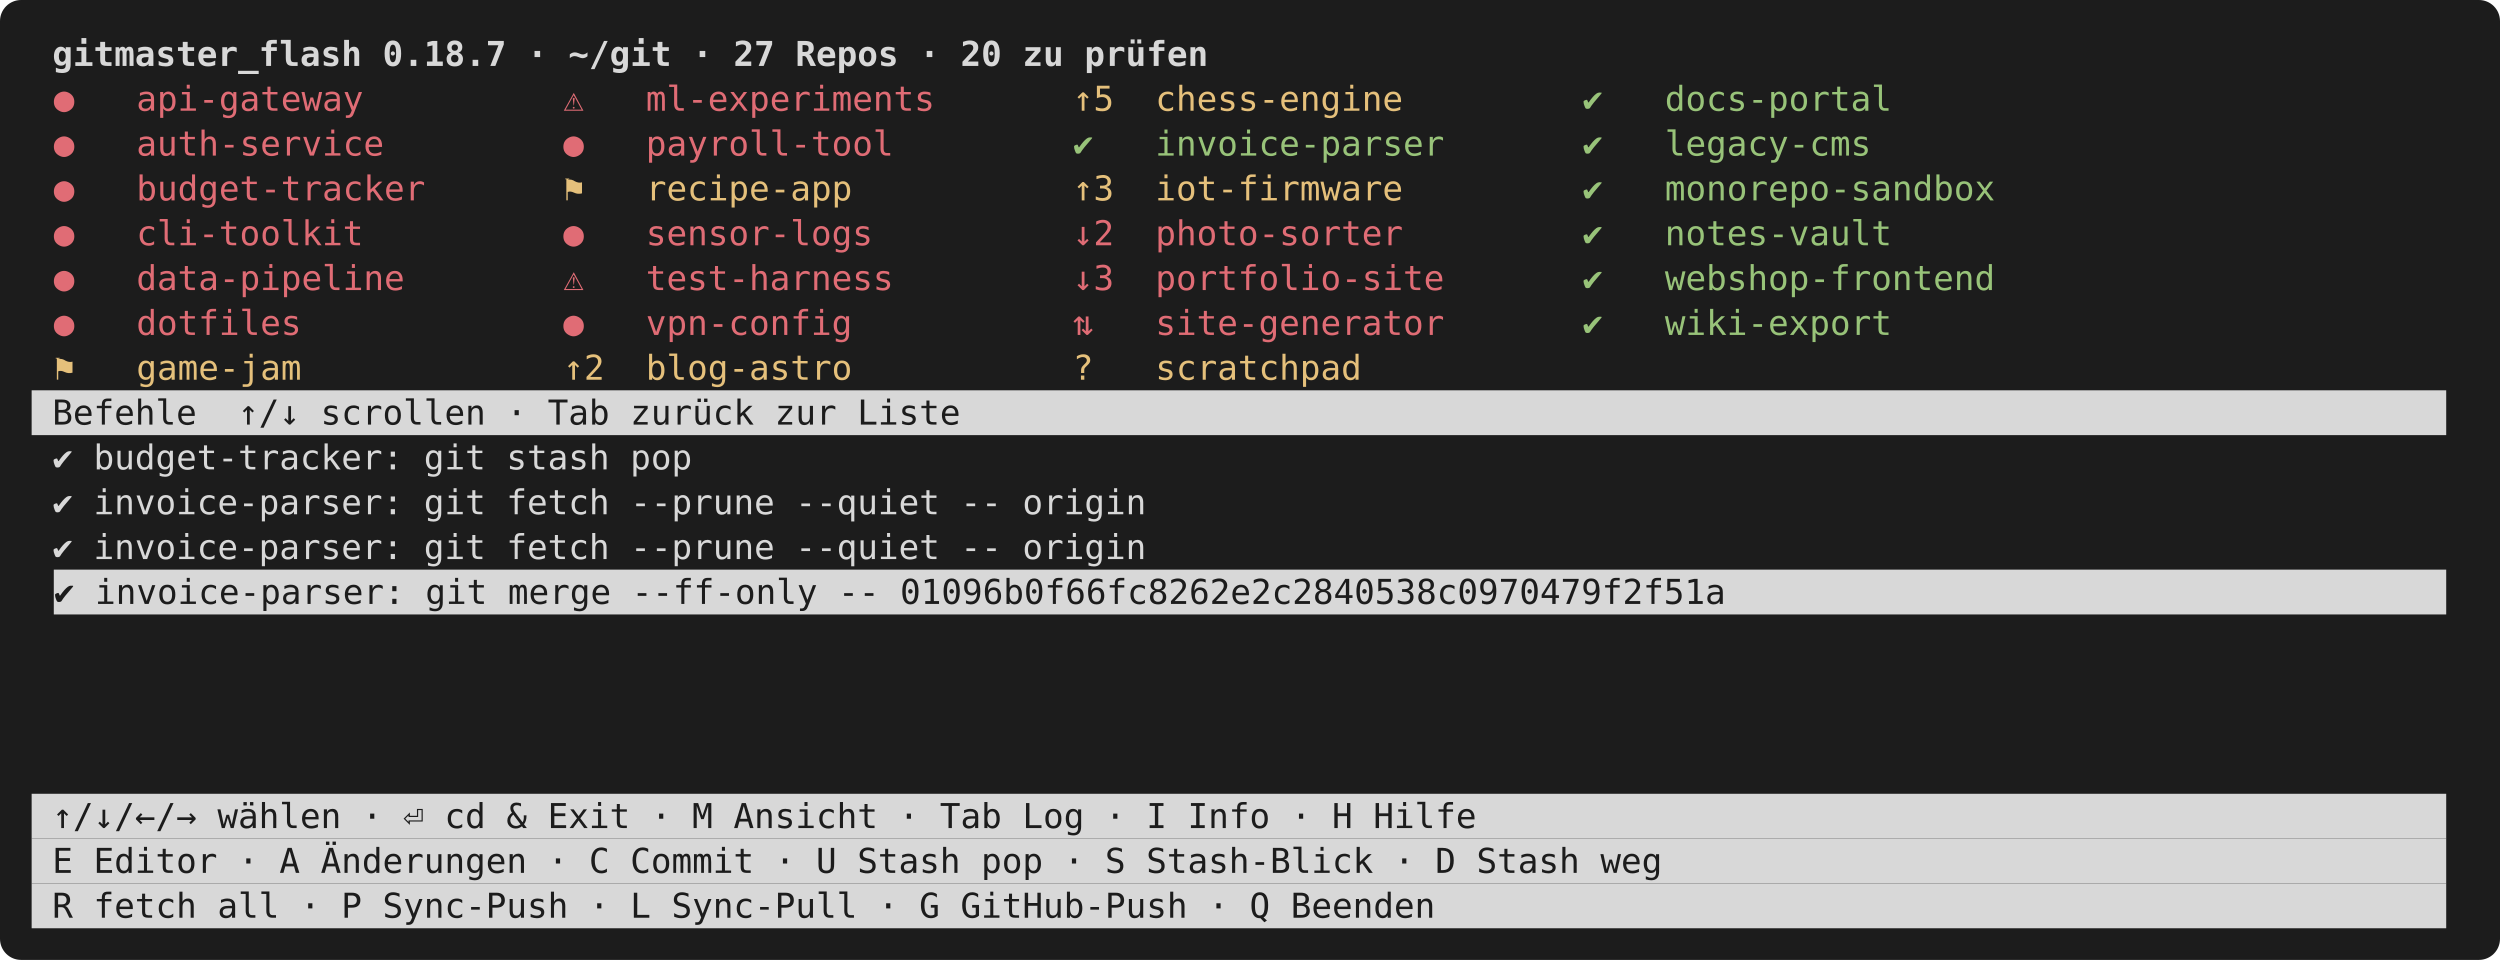
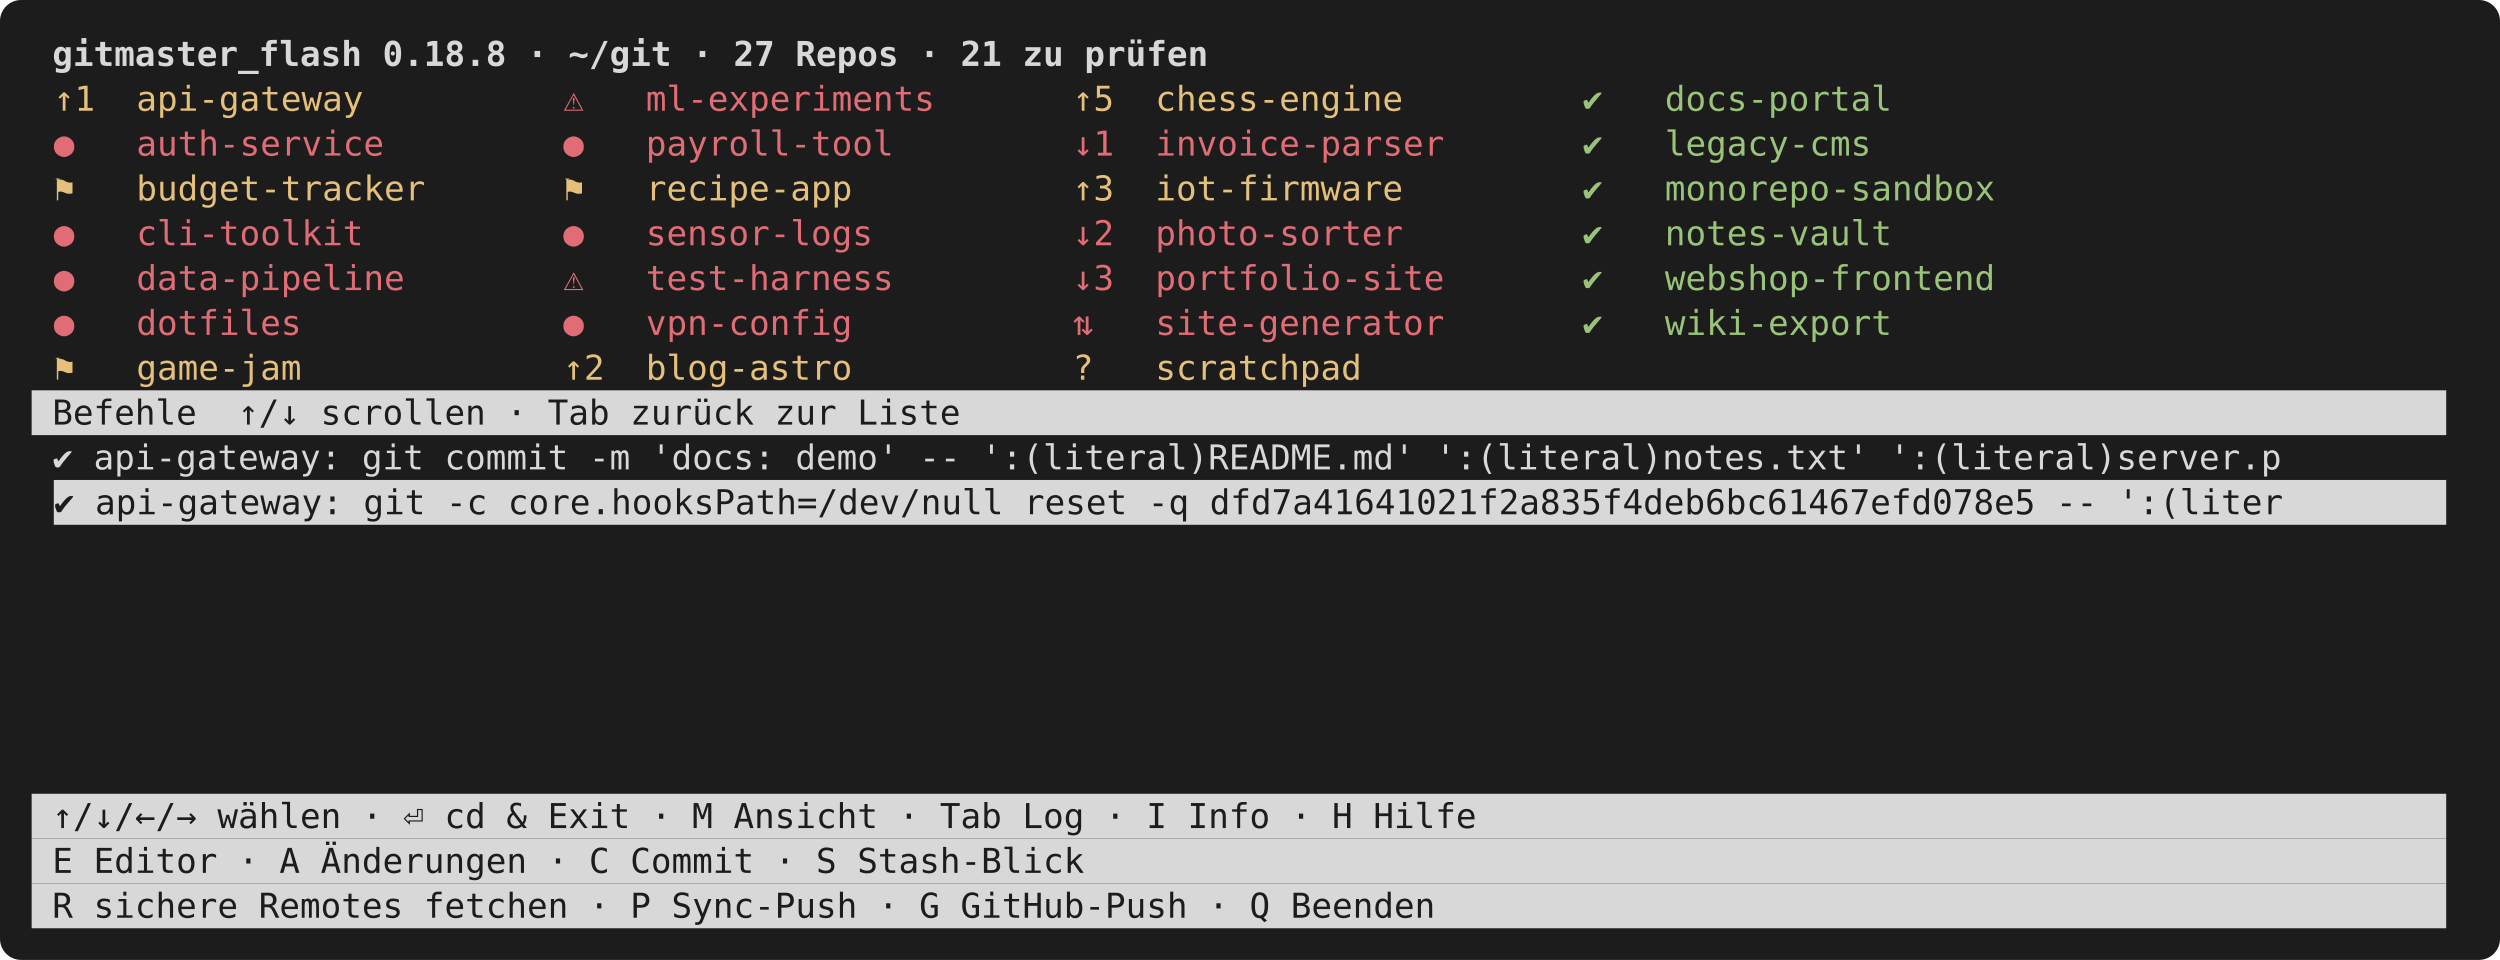
<svg xmlns="http://www.w3.org/2000/svg" viewBox="0 0 948 364" width="948" height="364" font-family="ui-monospace,SFMono-Regular,Menlo,Consolas,monospace" font-size="13">
  <rect width="948" height="364" rx="8" fill="#1c1c1c" />
-   <text x="12.0" y="25.0" fill="#d8d8d8" font-weight="bold" xml:space="preserve"> gitmaster_flash 0.18.7 · ~/git · 27 Repos · 20 zu prüfen                                                    </text>
-   <text x="20.4" y="42.0" fill="#e06c75" xml:space="preserve">●   api-gateway      </text>
+   <text x="12.0" y="25.0" fill="#d8d8d8" font-weight="bold" xml:space="preserve"> gitmaster_flash 0.18.8 · ~/git · 27 Repos · 21 zu prüfen                                                    </text>
+   <text x="20.4" y="42.0" fill="#e5c07b" xml:space="preserve">↑1  api-gateway      </text>
  <text x="213.6" y="42.0" fill="#e06c75" xml:space="preserve">⚠   ml-experiments   </text>
  <text x="406.8" y="42.0" fill="#e5c07b" xml:space="preserve">↑5  chess-engine     </text>
  <text x="600.0" y="42.0" fill="#98c379" xml:space="preserve">✔   docs-portal      </text>
  <text x="20.4" y="59.0" fill="#e06c75" xml:space="preserve">●   auth-service     </text>
  <text x="213.6" y="59.0" fill="#e06c75" xml:space="preserve">●   payroll-tool     </text>
-   <text x="406.8" y="59.0" fill="#98c379" xml:space="preserve">✔   invoice-parser   </text>
+   <text x="406.8" y="59.0" fill="#e06c75" xml:space="preserve">↓1  invoice-parser   </text>
  <text x="600.0" y="59.0" fill="#98c379" xml:space="preserve">✔   legacy-cms       </text>
-   <text x="20.4" y="76.0" fill="#e06c75" xml:space="preserve">●   budget-tracker   </text>
+   <text x="20.4" y="76.0" fill="#e5c07b" xml:space="preserve">⚑   budget-tracker   </text>
  <text x="213.6" y="76.0" fill="#e5c07b" xml:space="preserve">⚑   recipe-app       </text>
  <text x="406.8" y="76.0" fill="#e5c07b" xml:space="preserve">↑3  iot-firmware     </text>
  <text x="600.0" y="76.0" fill="#98c379" xml:space="preserve">✔   monorepo-sandbox </text>
  <text x="20.4" y="93.0" fill="#e06c75" xml:space="preserve">●   cli-toolkit      </text>
  <text x="213.6" y="93.0" fill="#e06c75" xml:space="preserve">●   sensor-logs      </text>
  <text x="406.8" y="93.0" fill="#e06c75" xml:space="preserve">↓2  photo-sorter     </text>
  <text x="600.0" y="93.0" fill="#98c379" xml:space="preserve">✔   notes-vault      </text>
  <text x="20.4" y="110.0" fill="#e06c75" xml:space="preserve">●   data-pipeline    </text>
  <text x="213.6" y="110.0" fill="#e06c75" xml:space="preserve">⚠   test-harness     </text>
  <text x="406.8" y="110.0" fill="#e06c75" xml:space="preserve">↓3  portfolio-site   </text>
  <text x="600.0" y="110.0" fill="#98c379" xml:space="preserve">✔   webshop-frontend </text>
  <text x="20.4" y="127.0" fill="#e06c75" xml:space="preserve">●   dotfiles         </text>
  <text x="213.6" y="127.0" fill="#e06c75" xml:space="preserve">●   vpn-config       </text>
  <text x="406.8" y="127.0" fill="#e06c75" xml:space="preserve">⇅   site-generator   </text>
  <text x="600.0" y="127.0" fill="#98c379" xml:space="preserve">✔   wiki-export      </text>
  <text x="20.4" y="144.0" fill="#e5c07b" xml:space="preserve">⚑   game-jam         </text>
  <text x="213.6" y="144.0" fill="#e5c07b" xml:space="preserve">↑2  blog-astro       </text>
  <text x="406.8" y="144.0" fill="#e5c07b" xml:space="preserve">?   scratchpad       </text>
  <rect x="12.0" y="148.0" width="915.6" height="17.0" fill="#d8d8d8" />
  <text x="12.0" y="161.0" fill="#1c1c1c" xml:space="preserve"> Befehle  ↑/↓ scrollen · Tab zurück zur Liste                                                                </text>
-   <text x="12.0" y="178.0" fill="#d8d8d8" xml:space="preserve"> ✔ budget-tracker: git stash pop                                                                              </text>
-   <text x="12.0" y="195.0" fill="#d8d8d8" xml:space="preserve"> ✔ invoice-parser: git fetch --prune --quiet -- origin                                                        </text>
-   <text x="12.0" y="212.0" fill="#d8d8d8" xml:space="preserve"> ✔ invoice-parser: git fetch --prune --quiet -- origin                                                        </text>
-   <rect x="20.4" y="216.0" width="907.2" height="17.0" fill="#d8d8d8" />
-   <text x="20.4" y="229.0" fill="#1c1c1c" xml:space="preserve">✔ invoice-parser: git merge --ff-only -- 01096b0f66fc8262e2c2840538c0970479f2f51a                           </text>
+   <text x="12.0" y="178.0" fill="#d8d8d8" xml:space="preserve"> ✔ api-gateway: git commit -m 'docs: demo' -- ':(literal)README.md' ':(literal)notes.txt' ':(literal)server.p </text>
+   <rect x="20.4" y="182.0" width="907.2" height="17.0" fill="#d8d8d8" />
+   <text x="20.4" y="195.0" fill="#1c1c1c" xml:space="preserve">✔ api-gateway: git -c core.hooksPath=/dev/null reset -q dfd7a41641021f2a835f4deb6bc61467efd078e5 -- ':(liter</text>
  <rect x="12.0" y="301.0" width="915.6" height="17.0" fill="#d8d8d8" />
  <text x="12.0" y="314.0" fill="#1c1c1c" xml:space="preserve"> ↑/↓/←/→ wählen · ⏎ cd &amp; Exit · M Ansicht · Tab Log · I Info · H Hilfe                                       </text>
  <rect x="12.0" y="318.0" width="915.6" height="17.0" fill="#d8d8d8" />
-   <text x="12.0" y="331.0" fill="#1c1c1c" xml:space="preserve"> E Editor · A Änderungen · C Commit · U Stash pop · S Stash-Blick · D Stash weg                              </text>
+   <text x="12.0" y="331.0" fill="#1c1c1c" xml:space="preserve"> E Editor · A Änderungen · C Commit · S Stash-Blick                                                          </text>
  <rect x="12.0" y="335.0" width="915.6" height="17.0" fill="#d8d8d8" />
-   <text x="12.0" y="348.0" fill="#1c1c1c" xml:space="preserve"> R fetch all · P Sync-Push · L Sync-Pull · G GitHub-Push · Q Beenden                                         </text>
+   <text x="12.0" y="348.0" fill="#1c1c1c" xml:space="preserve"> R sichere Remotes fetchen · P Sync-Push · G GitHub-Push · Q Beenden                                         </text>
</svg>
